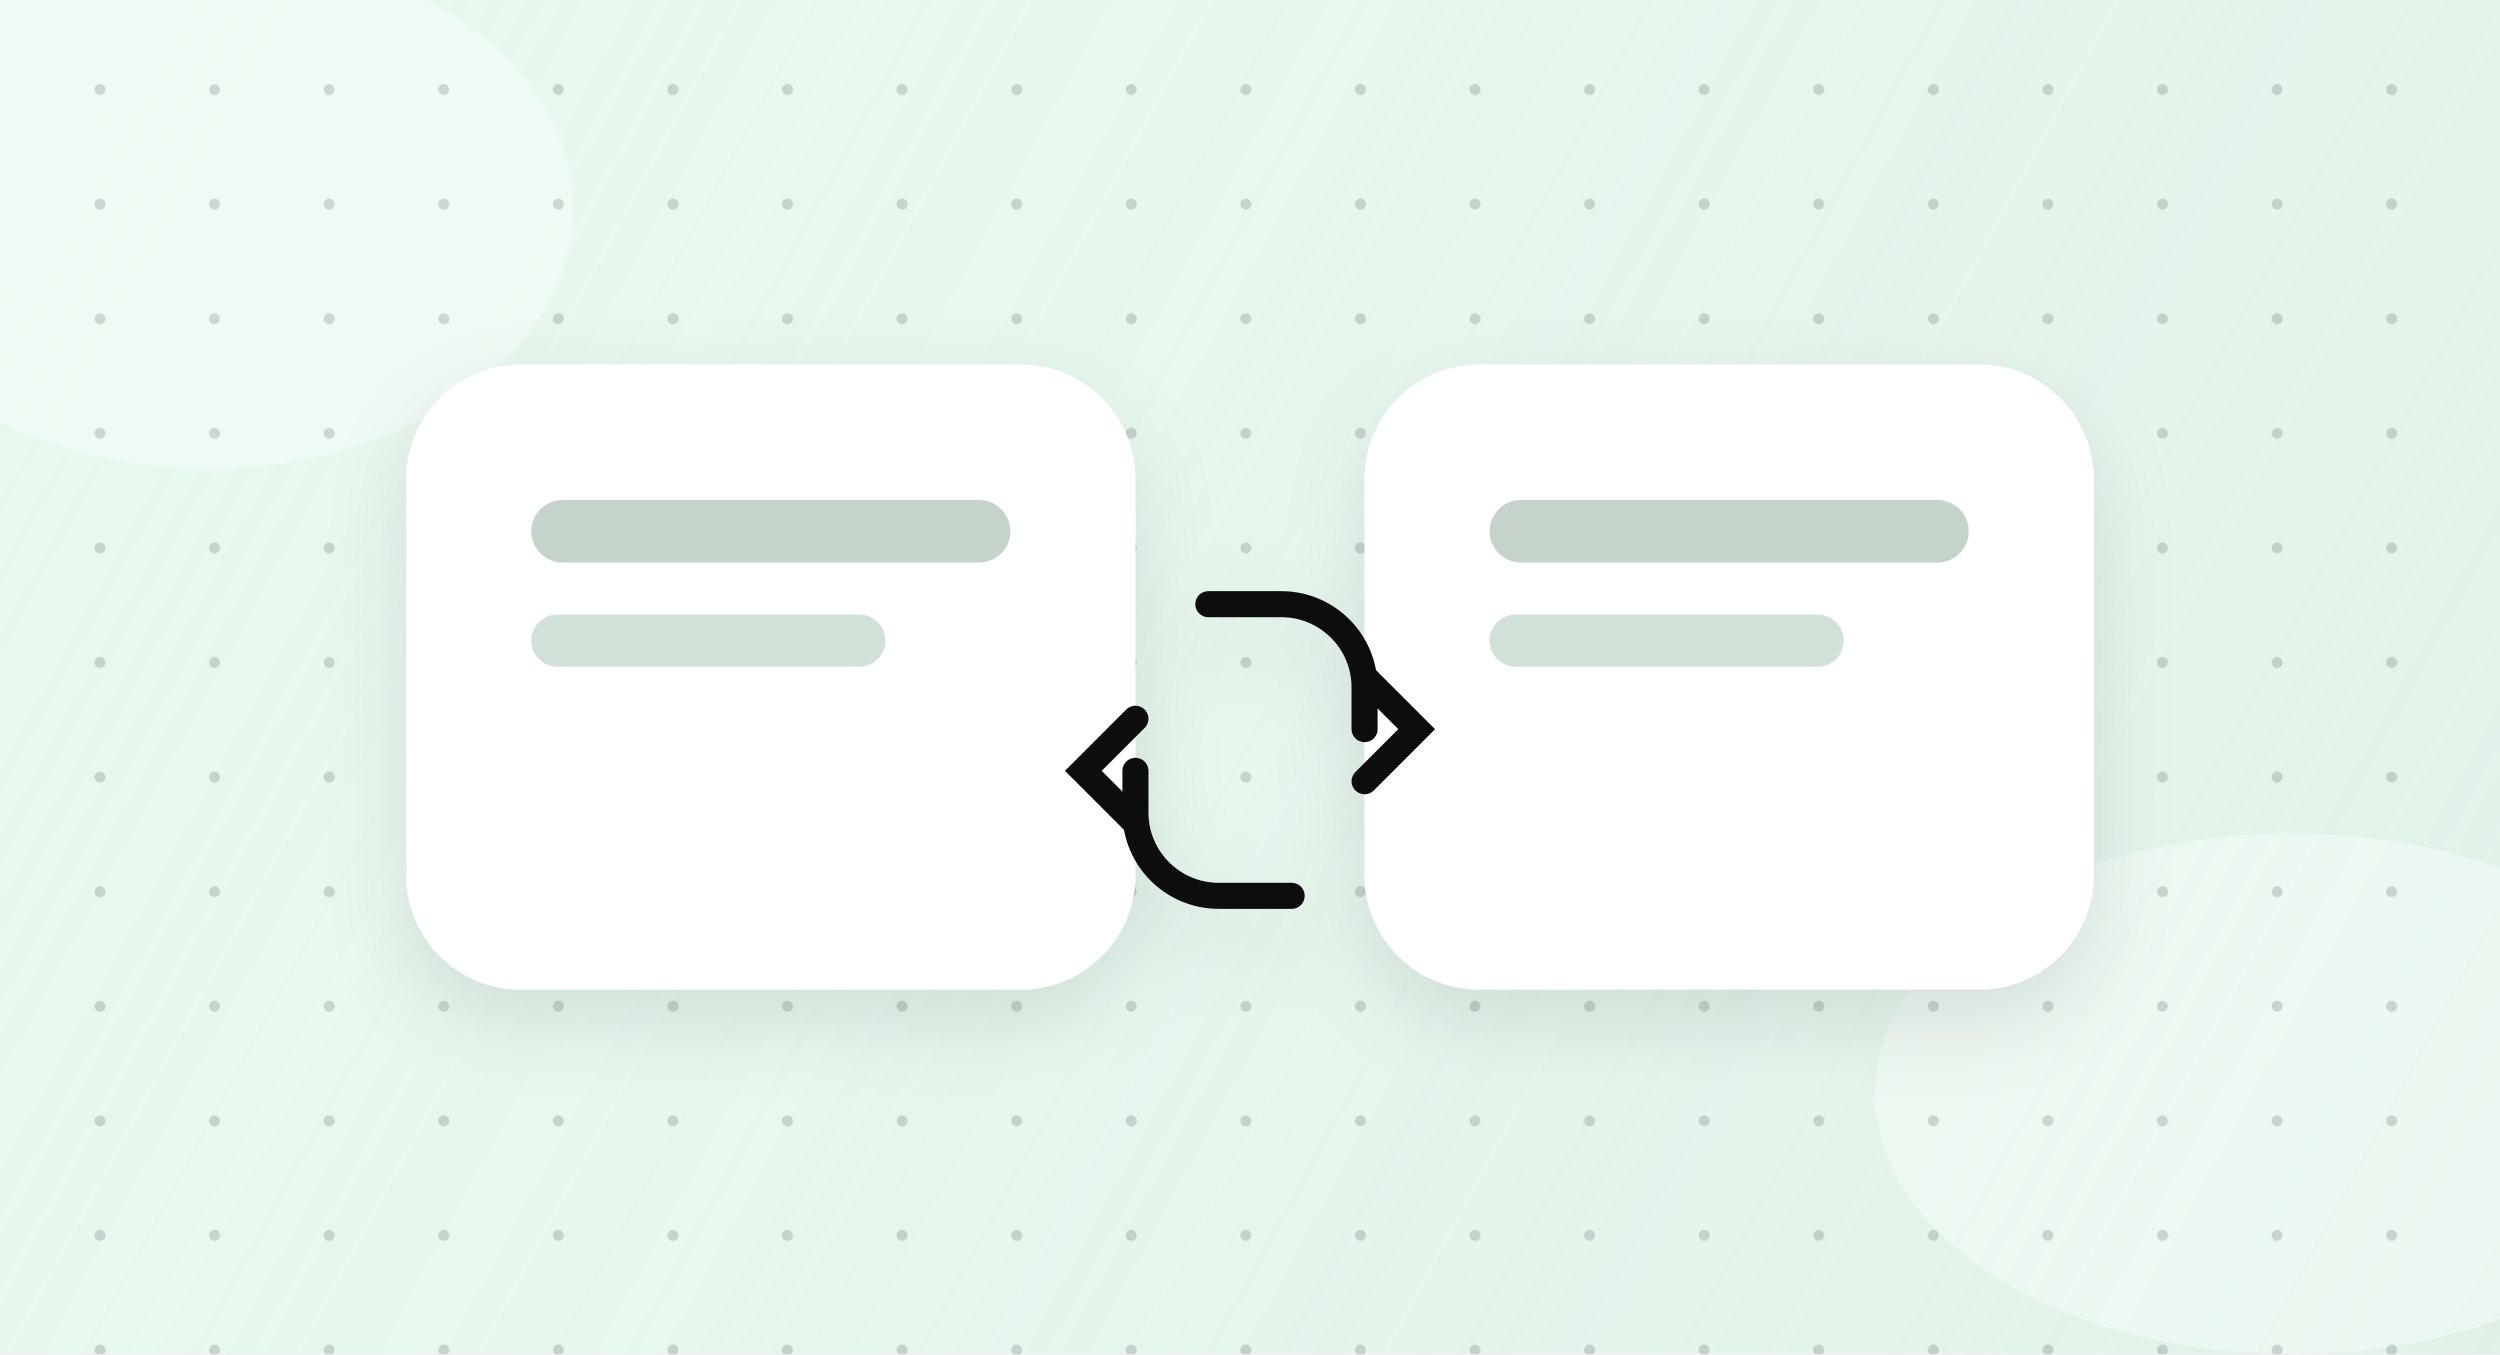
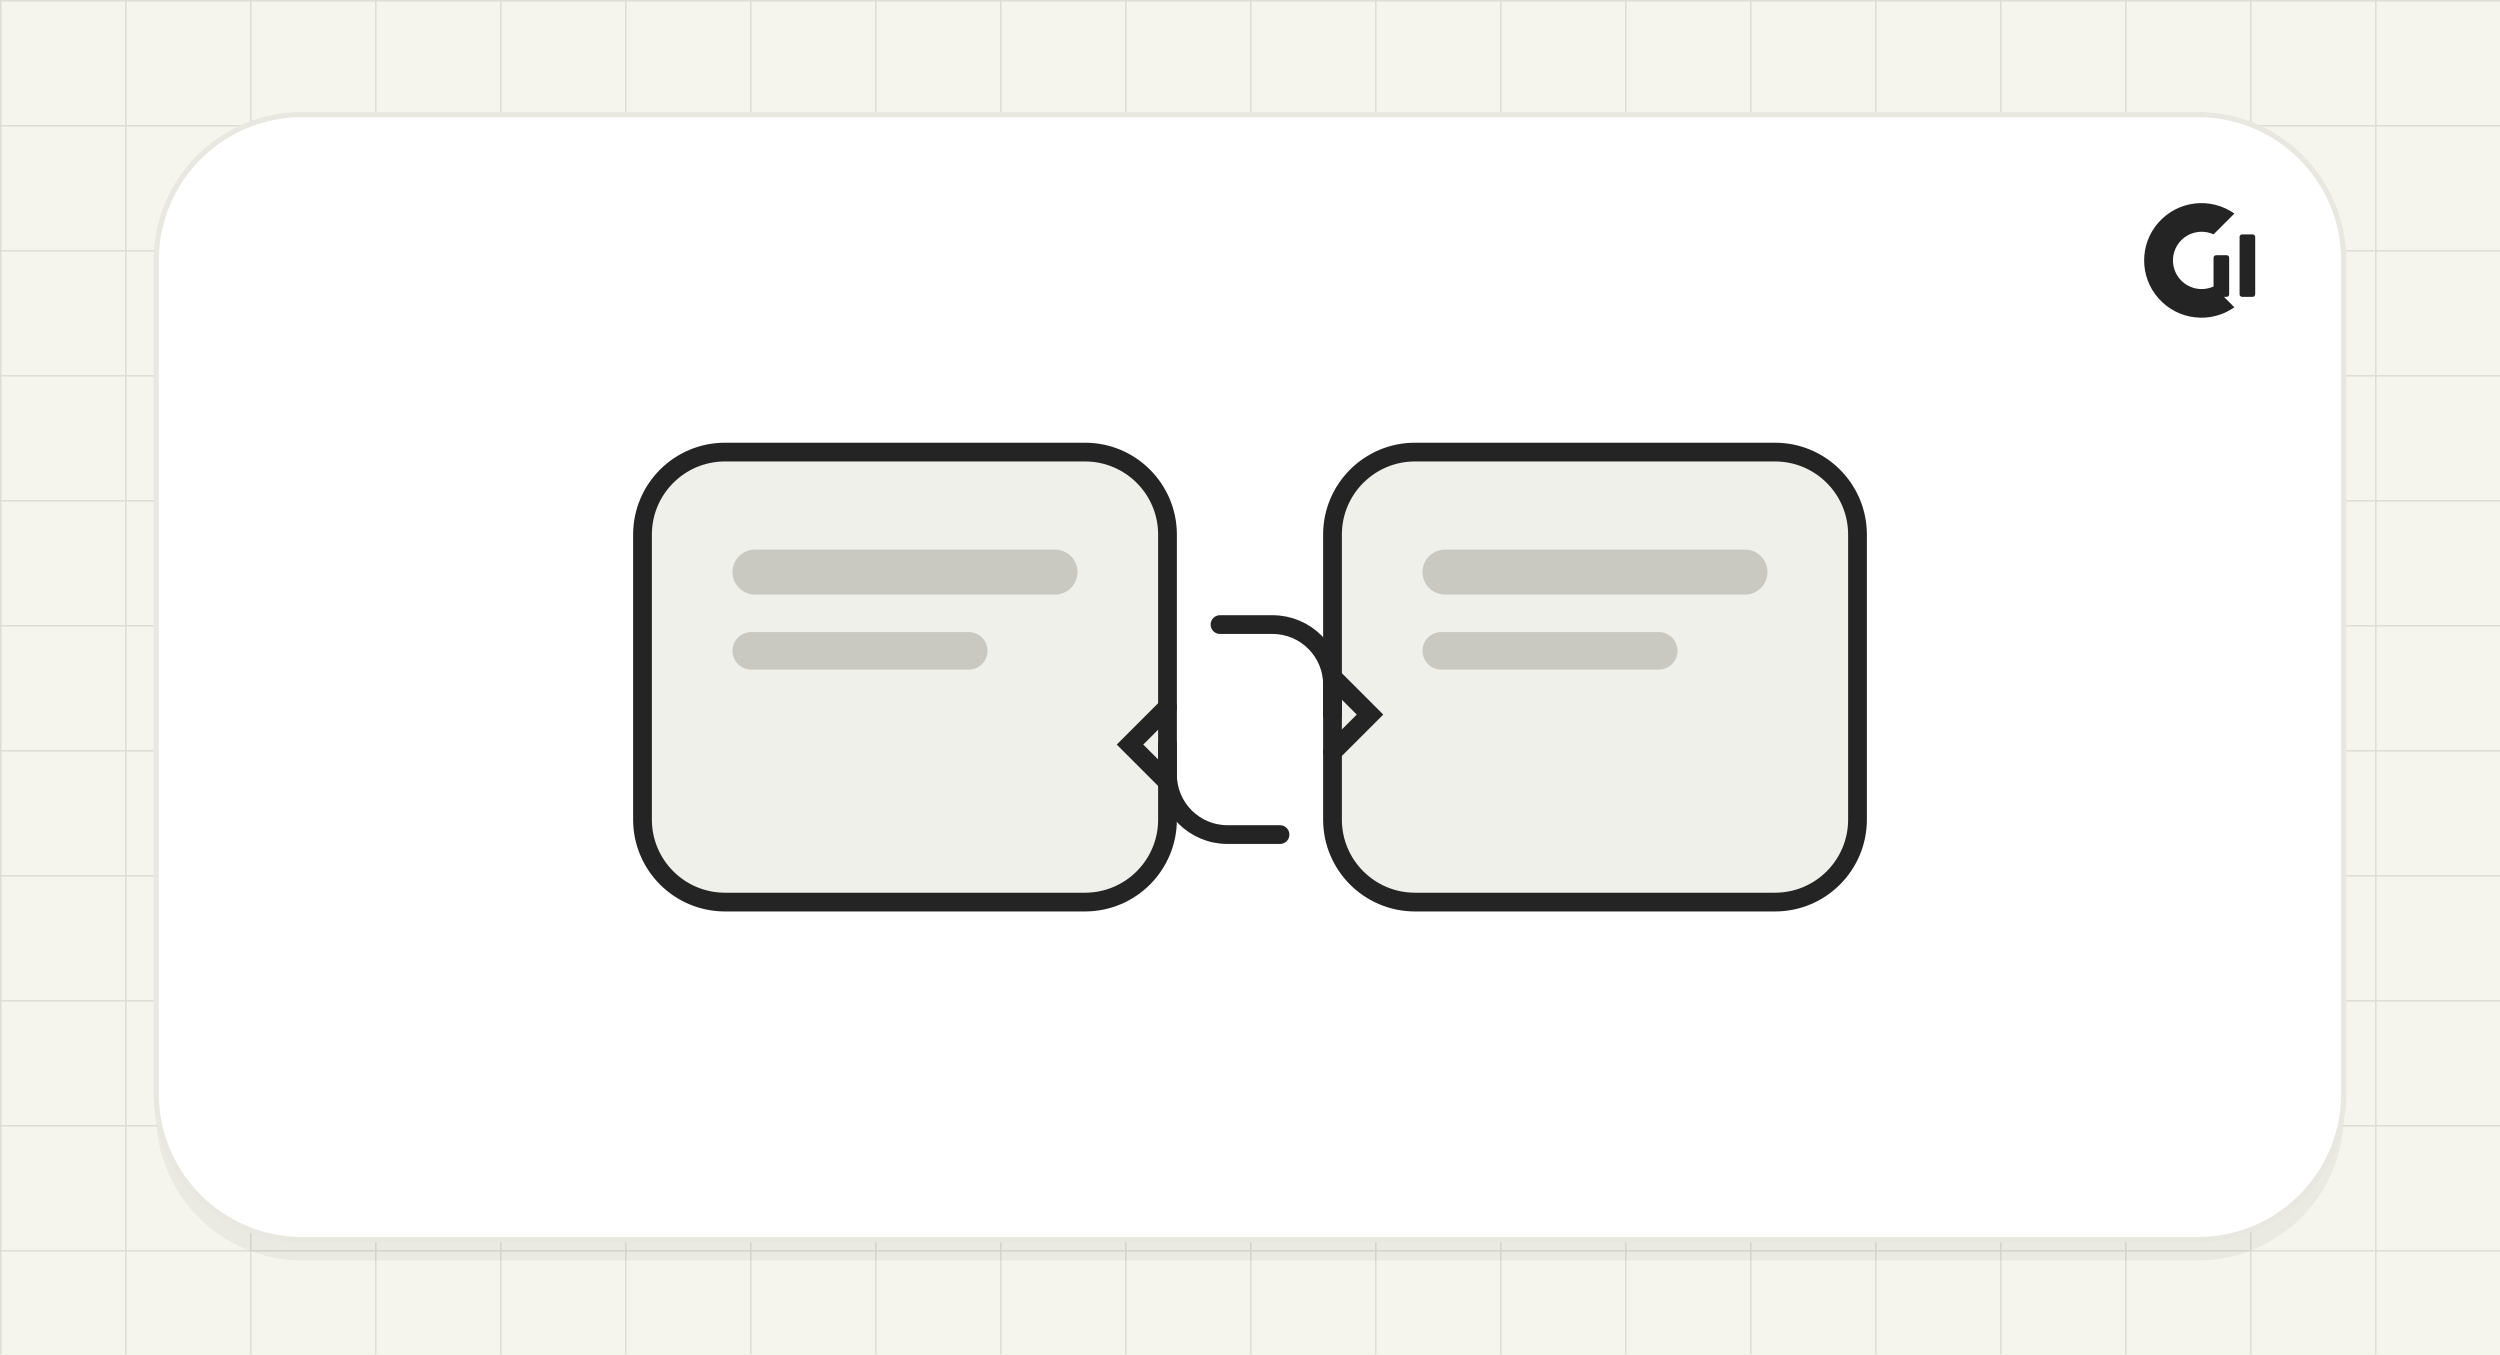
- <svg xmlns="http://www.w3.org/2000/svg" viewBox="0 0 480 260" fill="none" role="img" aria-hidden="true">
-   <rect width="480" height="260" fill="#E7F8EE" />
-   <rect width="480" height="260" fill="url(#wash-file-sync)" opacity="0.85" />
+ <svg xmlns="http://www.w3.org/2000/svg" viewBox="0 0 480 260" fill="none" aria-hidden="true" data-cover-system="compare-v2">
  <defs>
-     <linearGradient id="wash-file-sync" x1="0" y1="0" x2="480" y2="260" gradientUnits="userSpaceOnUse">
-       <stop stop-color="#EEFAF3" stop-opacity="0.0" />
-       <stop offset="1" stop-color="#D2E1D8" stop-opacity="0.35" />
-     </linearGradient>
-     <filter id="soft-file-sync" x="-20%" y="-20%" width="140%" height="140%">
-       <feDropShadow dx="0" dy="6" stdDeviation="8" flood-color="#111111" flood-opacity="0.10" />
-     </filter>
-     <pattern id="dots-file-sync" width="22" height="22" patternUnits="userSpaceOnUse" patternTransform="translate(18,16)">
-       <circle cx="1.2" cy="1.2" r="1.05" fill="#111111" opacity="0.35" />
+     <pattern id="grid" width="24" height="24" patternUnits="userSpaceOnUse">
+       <path d="M24 0H0V24" stroke="#DEDED7" stroke-width="0.6" />
    </pattern>
  </defs>
-   <ellipse cx="40" cy="40" rx="70" ry="50" fill="#FFFFFF" opacity="0.35" />
-   <ellipse cx="440" cy="210" rx="80" ry="50" fill="#FFFFFF" opacity="0.35" />
-   <rect width="480" height="260" fill="url(#dots-file-sync)" opacity="0.45" />
-   <g filter="url(#soft-file-sync)">
-     <rect x="78" y="70" width="140" height="120" rx="22" fill="#FFFFFF" />
-     <rect x="262" y="70" width="140" height="120" rx="22" fill="#FFFFFF" />
-     <rect x="102" y="96" width="92" height="12" rx="6" fill="#C5D3CB" />
-     <rect x="102" y="118" width="68" height="10" rx="5" fill="#D2E1D8" />
-     <rect x="286" y="96" width="92" height="12" rx="6" fill="#C5D3CB" />
-     <rect x="286" y="118" width="68" height="10" rx="5" fill="#D2E1D8" />
-     <g transform="translate(214,108)" fill="none" stroke="#111111" stroke-width="5" stroke-linecap="round">
-       <path d="M18 8h14a16 16 0 0 1 16 16v8" />
-       <path d="M48 22l10 10-10 10" />
-       <path d="M34 64H20A16 16 0 0 1 4 48v-8" />
-       <path d="M4 50L-6 40 4 30" />
+   <rect width="480" height="260" fill="#F5F4ED" />
+   <rect width="480" height="260" fill="url(#grid)" />
+   <rect x="30" y="26" width="420" height="216" rx="28" fill="#242424" opacity=".055" />
+   <rect x="30" y="22" width="420" height="216" rx="28" fill="#FFFFFF" stroke="#E8E7E0" />
+   <g transform="translate(67.2 36.4) scale(.72)">
+     <g data-cover-art="true">
+       <rect x="78" y="70" width="140" height="120" rx="22" fill="#F0F0EB" stroke="#242424" stroke-width="5" stroke-linejoin="round" />
+       <rect x="262" y="70" width="140" height="120" rx="22" fill="#F0F0EB" stroke="#242424" stroke-width="5" stroke-linejoin="round" />
+       <rect x="102" y="96" width="92" height="12" rx="6" fill="#C9C9C2" />
+       <rect x="102" y="118" width="68" height="10" rx="5" fill="#C9C9C2" />
+       <rect x="286" y="96" width="92" height="12" rx="6" fill="#C9C9C2" />
+       <rect x="286" y="118" width="68" height="10" rx="5" fill="#C9C9C2" />
+       <g transform="translate(214,108)" fill="none" stroke="#242424" stroke-width="5" stroke-linecap="round">
+         <path d="M18 8h14a16 16 0 0 1 16 16v8" />
+         <path d="M48 22l10 10-10 10" />
+         <path d="M34 64H20A16 16 0 0 1 4 48v-8" />
+         <path d="M4 50L-6 40 4 30" />
+       </g>
    </g>
  </g>
+   <g transform="translate(410 38)" fill="#242424">
+     <path d="M19 3A11 11 0 1 0 19 21L15 17A5.5 5.5 0 1 1 15 7Z" />
+     <rect x="15" y="11" width="3" height="8" rx=".5" />
+     <rect x="20" y="7" width="3" height="12" rx=".5" />
+   </g>
</svg>
